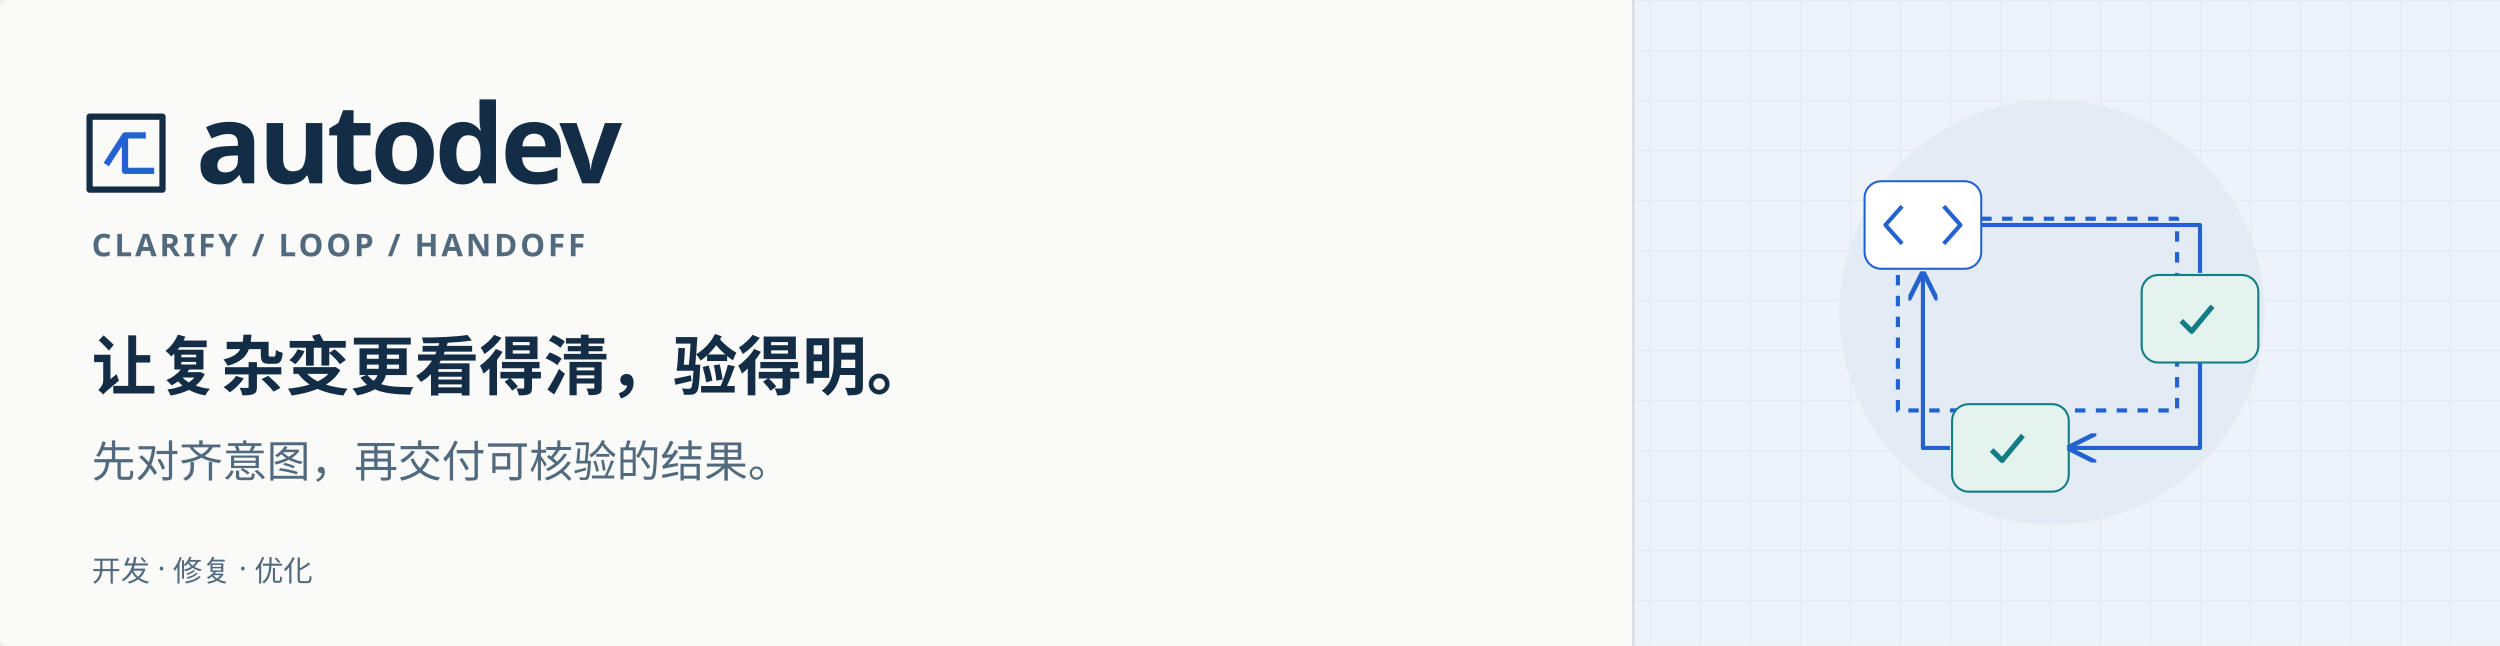
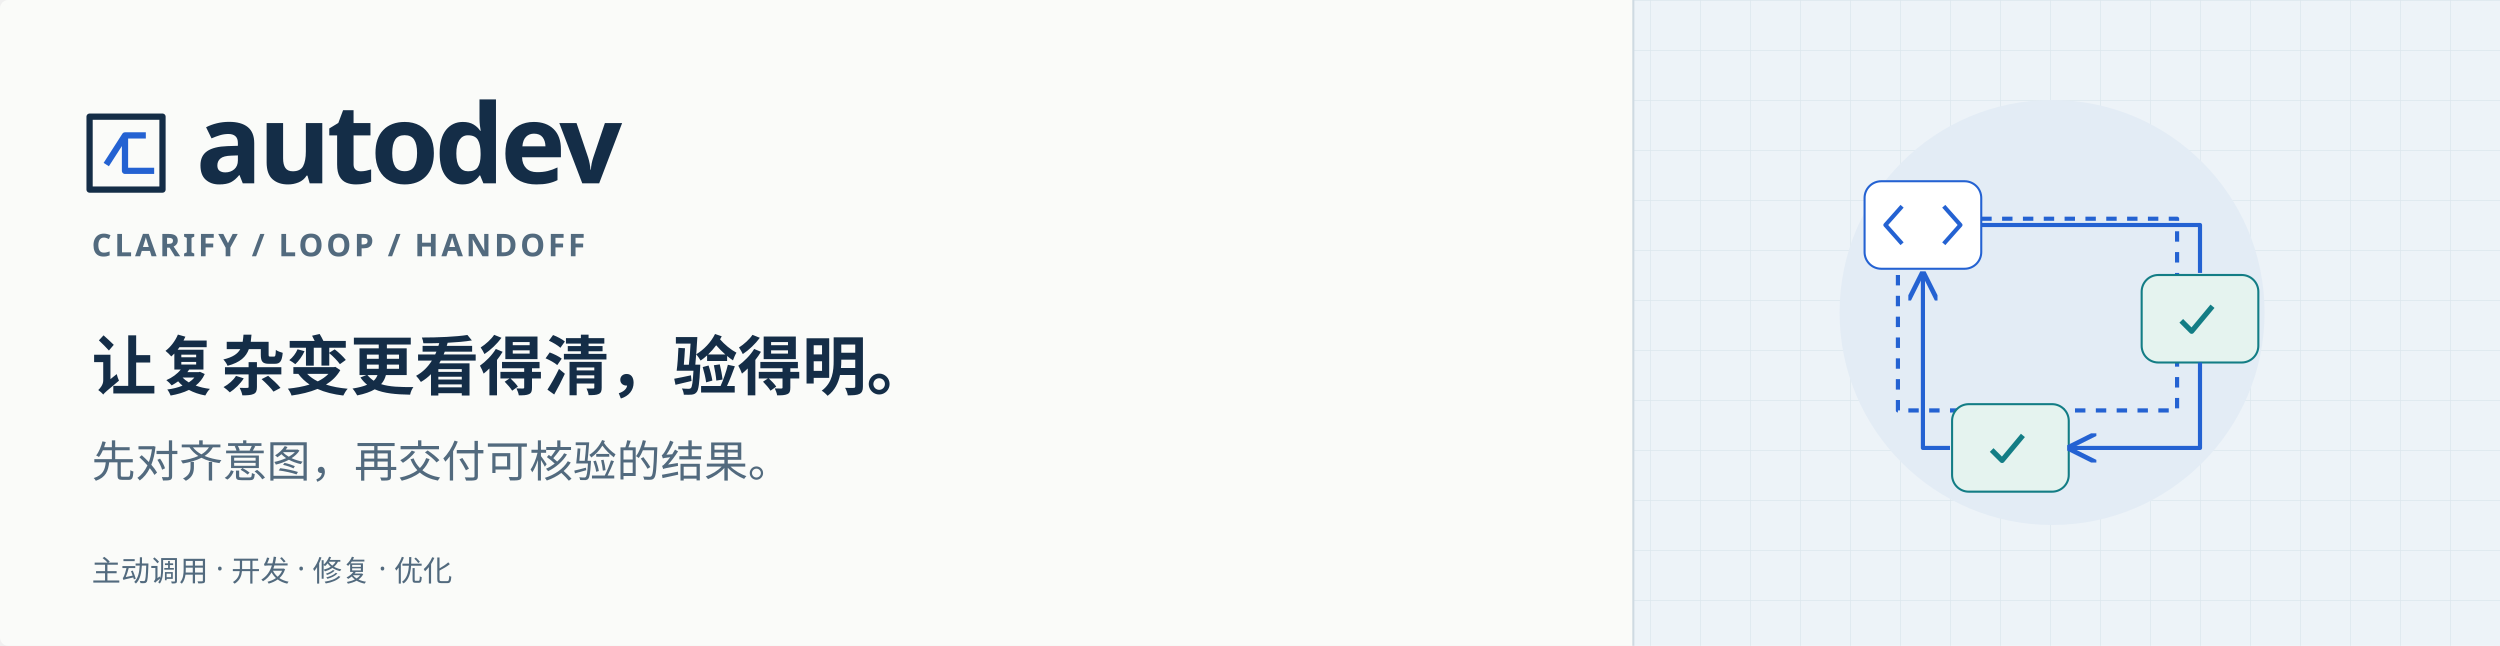
<svg xmlns="http://www.w3.org/2000/svg" width="1200" height="310" viewBox="0 0 1200 310" role="img" aria-labelledby="title desc">
  <defs>
    <marker id="arrow" viewBox="0 0 8 8" refX="7" refY="4" markerWidth="7" markerHeight="7" orient="auto-start-reverse">
      <path d="M0 0 8 4 0 8" fill="none" stroke="#2462d2" stroke-width="1.3" />
    </marker>
    <pattern id="grid" width="24" height="24" patternUnits="userSpaceOnUse">
      <path d="M24 0H0V24" fill="none" stroke="#dce6ed" stroke-width="0.7" />
    </pattern>
  </defs>
  <rect width="1200" height="310" rx="4" fill="#fafbf9" />
  <rect x="784" y="0" width="416" height="310" rx="0" fill="#edf3f8" />
  <rect x="784" y="0" width="416" height="310" rx="0" fill="url(#grid)" />
  <path d="M784 0L784 310" fill="none" stroke="#cfdae2" stroke-width="1" />
  <path d="M43 56H78V91H43Z" fill="none" stroke="#142d47" stroke-width="3" stroke-linejoin="round" />
  <path d="M51 79L60 65H70M60 65V82H74" fill="none" stroke="#2462d2" stroke-width="3" stroke-linejoin="round" />
  <text x="94" y="88" fill="#142d47" font-family="-apple-system, BlinkMacSystemFont, 'Segoe UI', 'Noto Sans', Helvetica, Arial, 'PingFang SC', 'Microsoft YaHei', sans-serif" font-size="53" font-weight="700" text-anchor="start" letter-spacing="-2">autodev</text>
  <text x="44" y="123" fill="#526a7e" font-family="-apple-system, BlinkMacSystemFont, 'Segoe UI', 'Noto Sans', Helvetica, Arial, 'PingFang SC', 'Microsoft YaHei', sans-serif" font-size="15" font-weight="650" text-anchor="start" letter-spacing="1.4">CLARIFY  /  LOOP  /  HANDOFF</text>
  <text x="44" y="187" fill="#142d47" font-family="-apple-system, BlinkMacSystemFont, 'Segoe UI', 'Noto Sans', Helvetica, Arial, 'PingFang SC', 'Microsoft YaHei', sans-serif" font-size="31" font-weight="550" text-anchor="start">让复杂变更看得清，验得明。</text>
  <text x="44" y="229" fill="#526a7e" font-family="-apple-system, BlinkMacSystemFont, 'Segoe UI', 'Noto Sans', Helvetica, Arial, 'PingFang SC', 'Microsoft YaHei', sans-serif" font-size="21" font-weight="400" text-anchor="start">先对齐意图，再交付可核验的结果。</text>
-   <text x="44" y="279" fill="#526a7e" font-family="-apple-system, BlinkMacSystemFont, 'Segoe UI', 'Noto Sans', Helvetica, Arial, 'PingFang SC', 'Microsoft YaHei', sans-serif" font-size="14" font-weight="500" text-anchor="start">开发 · 修复 · 优化</text>
+   <text x="44" y="279" fill="#526a7e" font-family="-apple-system, BlinkMacSystemFont, 'Segoe UI', 'Noto Sans', Helvetica, Arial, 'PingFang SC', 'Microsoft YaHei', sans-serif" font-size="14" font-weight="500" text-anchor="start">主动调用 · 开发 · 修复 · 优化</text>
  <circle cx="985" cy="150" r="102" fill="#e3ecf5" />
  <path d="M911 105H1045V197H911Z" fill="none" stroke="#2462d2" stroke-width="2" stroke-linejoin="round" stroke-dasharray="5 5" />
  <rect x="895" y="87" width="56" height="42" rx="8" fill="white" stroke="#2462d2" />
  <path d="M913 99l-8 9 8 9M933 99l8 9 -8 9" fill="none" stroke="#2462d2" stroke-width="2" stroke-linejoin="round" />
  <rect x="1028" y="132" width="56" height="42" rx="8" fill="#e5f3ef" stroke="#137d85" />
  <path d="M1047 154l5 5 10 -12" fill="none" stroke="#137d85" stroke-width="2.5" stroke-linejoin="round" />
  <rect x="937" y="194" width="56" height="42" rx="8" fill="#e5f3ef" stroke="#137d85" />
  <path d="M956 216l5 5 10 -12" fill="none" stroke="#137d85" stroke-width="2.5" stroke-linejoin="round" />
  <path d="M951 108H1056V131M1056 174V215H994" fill="none" stroke="#2462d2" stroke-width="2" stroke-linejoin="round" marker-end="url(#arrow)" />
  <path d="M936 215H923V132" fill="none" stroke="#2462d2" stroke-width="2" stroke-linejoin="round" marker-end="url(#arrow)" />
</svg>
